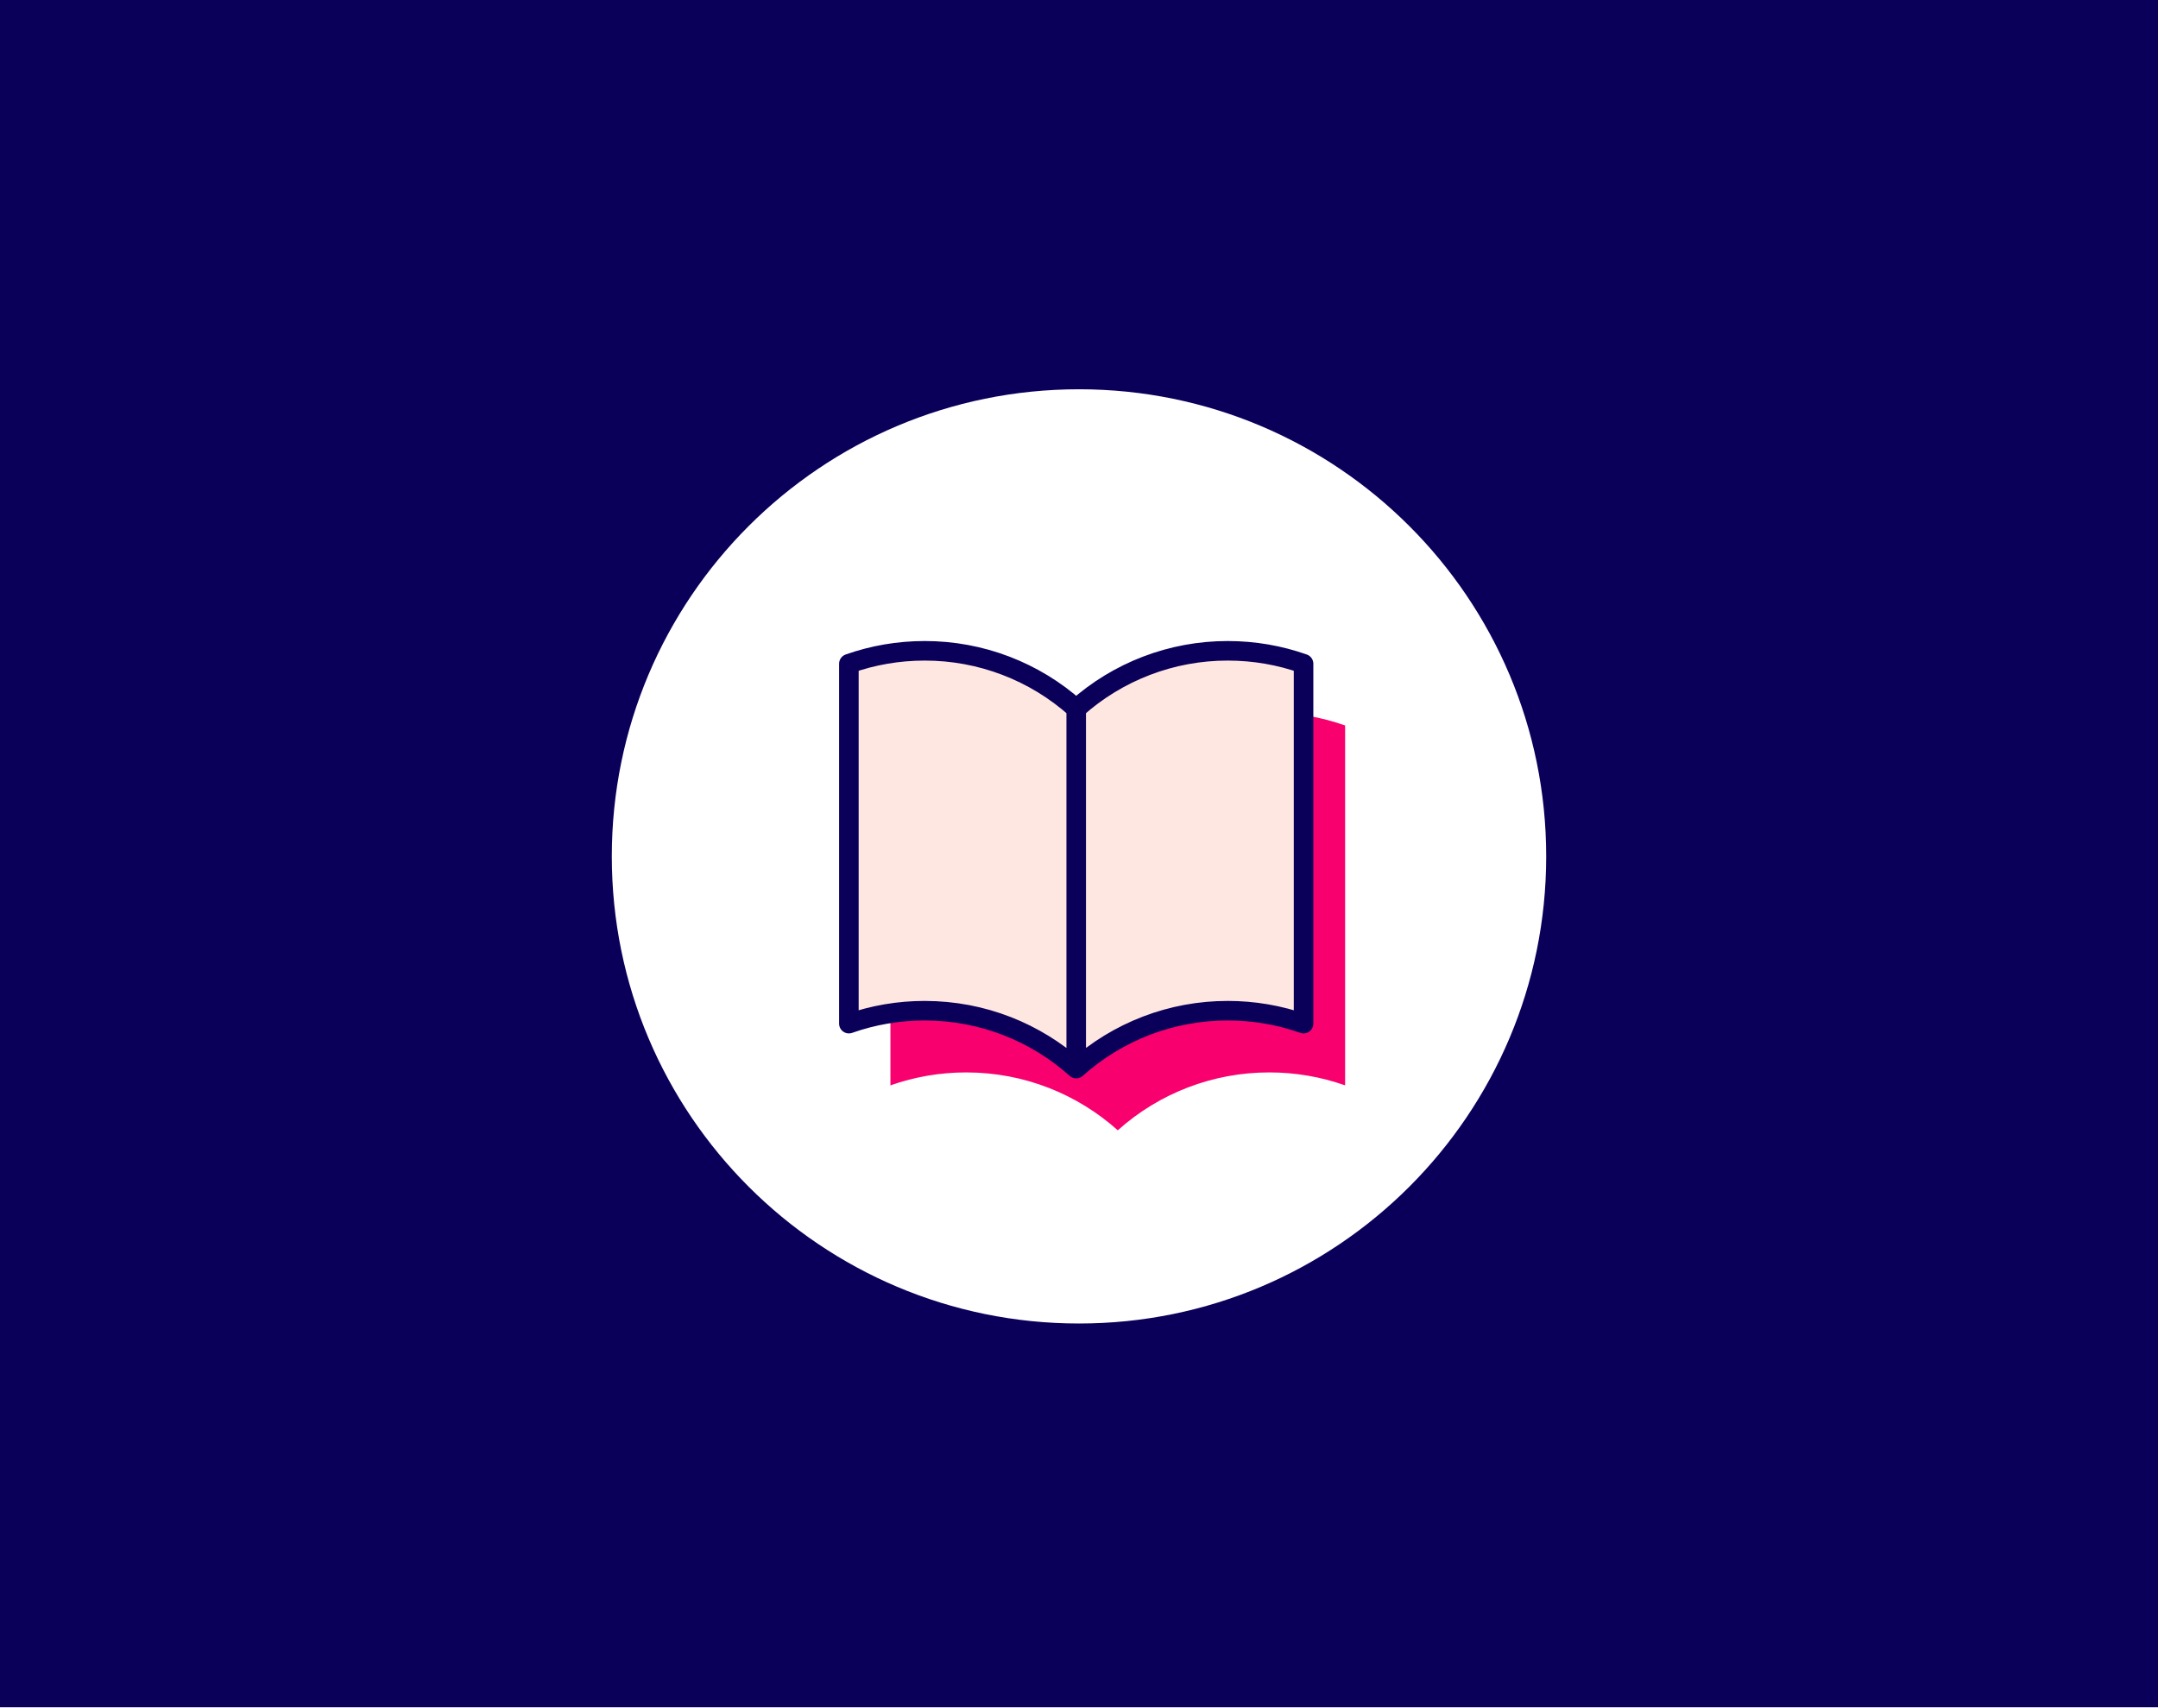
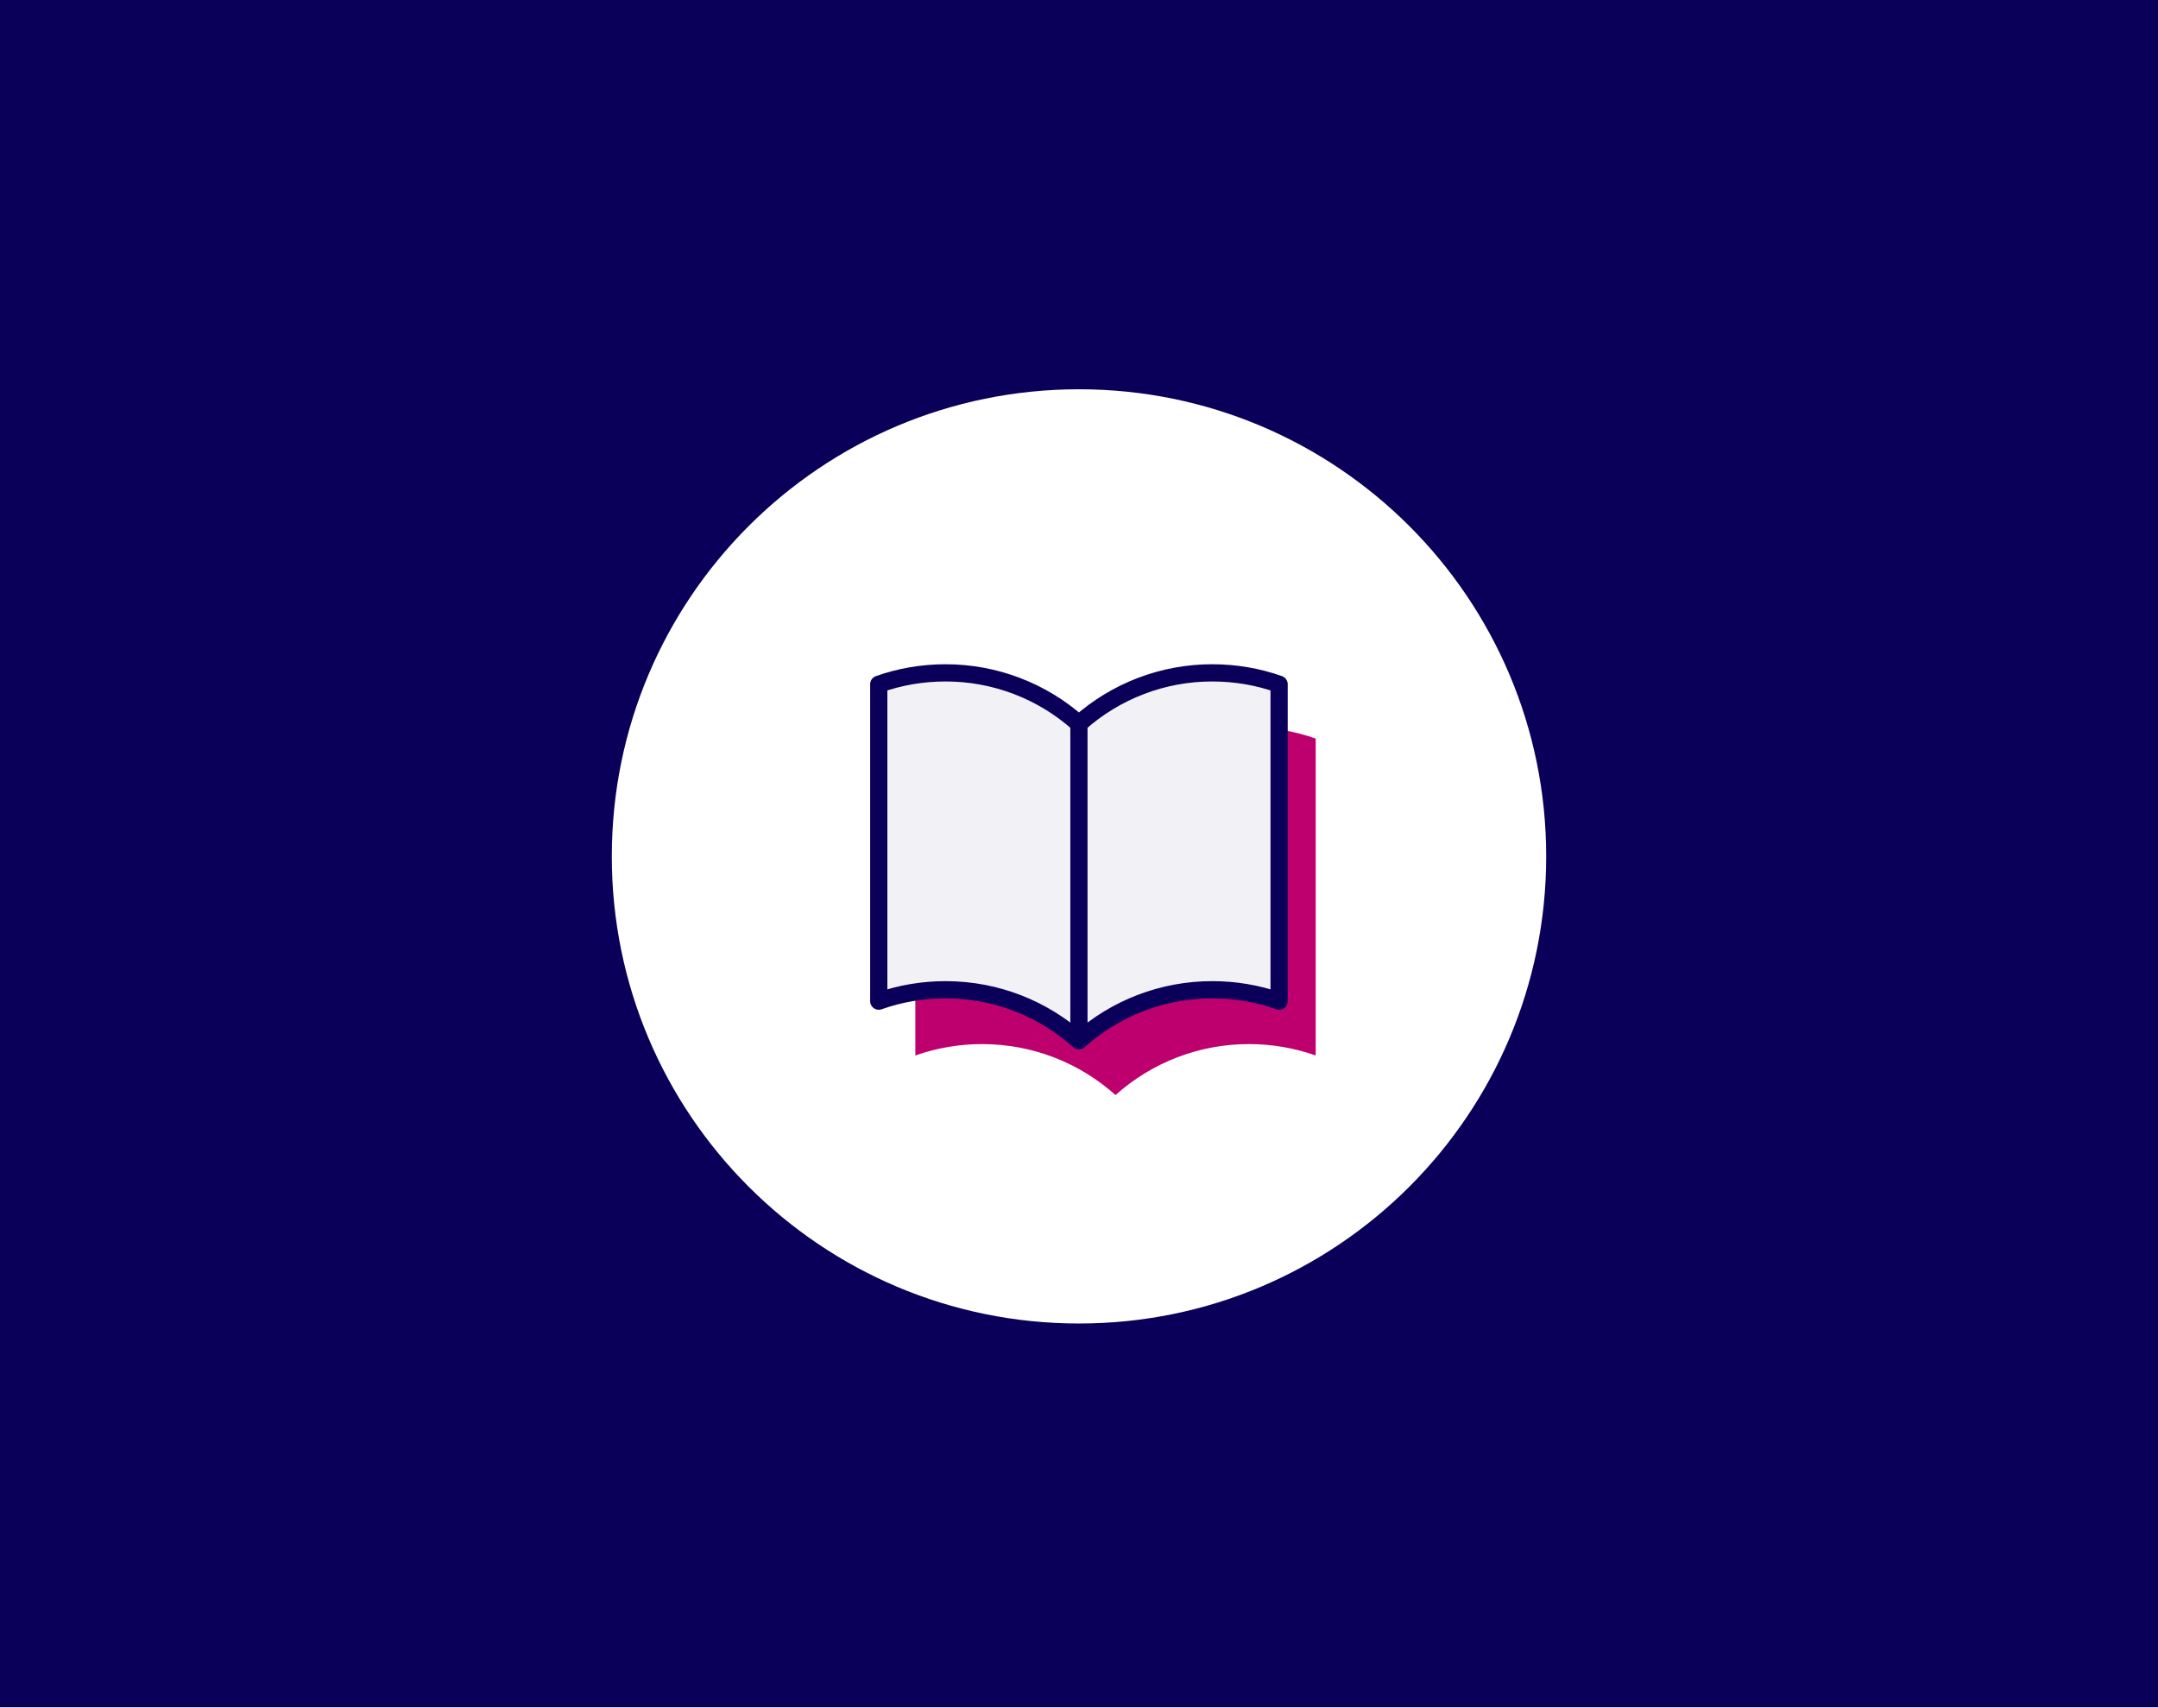
<svg xmlns="http://www.w3.org/2000/svg" width="388" height="307" viewBox="0 0 388 307" fill="none">
  <rect width="388" height="307" fill="#0A005A" />
  <rect x="110" y="70" width="168" height="168" rx="84" fill="white" />
-   <path d="M200.972 138.539C193.485 131.823 183.779 128.115 173.722 128.129C168.944 128.129 164.357 128.947 160.097 130.455V195.173C164.473 193.629 169.081 192.843 173.722 192.848C184.19 192.848 193.741 196.786 200.972 203.257M200.972 138.539C208.458 131.823 218.165 128.115 228.222 128.129C233 128.129 237.587 128.947 241.847 130.455V195.173C237.47 193.629 232.863 192.843 228.222 192.848C218.165 192.834 208.458 196.542 200.972 203.257M200.972 138.539V203.257Z" fill="#F9006F" />
-   <path d="M193.5 127.441C186.014 120.725 176.307 117.017 166.25 117.031C161.472 117.031 156.885 117.849 152.625 119.357V184.075C157.001 182.531 161.609 181.745 166.25 181.75C176.719 181.75 186.27 185.688 193.5 192.16M193.5 127.441C200.986 120.725 210.693 117.017 220.75 117.031C225.528 117.031 230.115 117.849 234.375 119.357V184.075C229.999 182.531 225.391 181.745 220.75 181.75C210.693 181.736 200.986 185.444 193.5 192.16M193.5 127.441V192.16Z" fill="#FFE7E1" />
-   <path d="M193.5 192.16C200.986 185.444 210.693 181.736 220.75 181.75C225.391 181.745 229.999 182.531 234.375 184.075V119.357C230.115 117.849 225.528 117.031 220.75 117.031C210.693 117.017 200.986 120.725 193.5 127.441C186.014 120.725 176.307 117.017 166.25 117.031C161.472 117.031 156.885 117.849 152.625 119.357V184.075C157.001 182.531 161.609 181.745 166.25 181.75C176.719 181.75 186.27 185.688 193.5 192.16ZM193.5 127.441V192.16" stroke="#0A005A" stroke-width="3.516" stroke-linecap="round" stroke-linejoin="round" />
+   <g transform="translate(146 106) scale(1.548)">
+     <path d="M35.25 21.921C30.992 18.101 25.471 15.992 19.75 16C17.032 16 14.423 16.465 12 17.323V54.135C14.489 53.257 17.11 52.81 19.75 52.812C25.705 52.812 31.137 55.052 35.25 58.733M35.25 21.921C39.508 18.101 45.029 15.992 50.75 16C53.468 16 56.077 16.465 58.5 17.323V54.135C56.011 53.257 53.39 52.81 50.75 52.812C45.029 52.805 39.508 54.914 35.25 58.733M35.25 21.921V58.733Z" fill="#BE006E" />
+     <path d="M31 15.608C26.742 11.789 21.221 9.68 15.5 9.688C12.782 9.688 10.173 10.152 7.75 11.01V47.823C10.239 46.944 12.86 46.497 15.5 46.5C21.455 46.5 26.887 48.74 31 52.421M31 15.608C35.258 11.789 40.779 9.679 46.5 9.688C49.218 9.688 51.827 10.152 54.25 11.01V47.823C51.761 46.944 49.14 46.497 46.5 46.5C40.779 46.492 35.258 48.601 31 52.421M31 15.608V52.421Z" fill="#F2F1F6" />
+     <path d="M31 52.421C35.258 48.601 40.779 46.492 46.5 46.5C49.14 46.497 51.761 46.944 54.25 47.823V11.01C51.827 10.152 49.218 9.688 46.5 9.688C40.779 9.679 35.258 11.789 31 15.608C26.742 11.789 21.221 9.68 15.5 9.688C12.782 9.688 10.173 10.152 7.75 11.01V47.823C10.239 46.944 12.86 46.497 15.5 46.5C21.455 46.5 26.887 48.74 31 52.421ZM31 15.608V52.421" stroke="#0A005A" stroke-width="2" stroke-linecap="round" stroke-linejoin="round" />
+   </g>
</svg>
